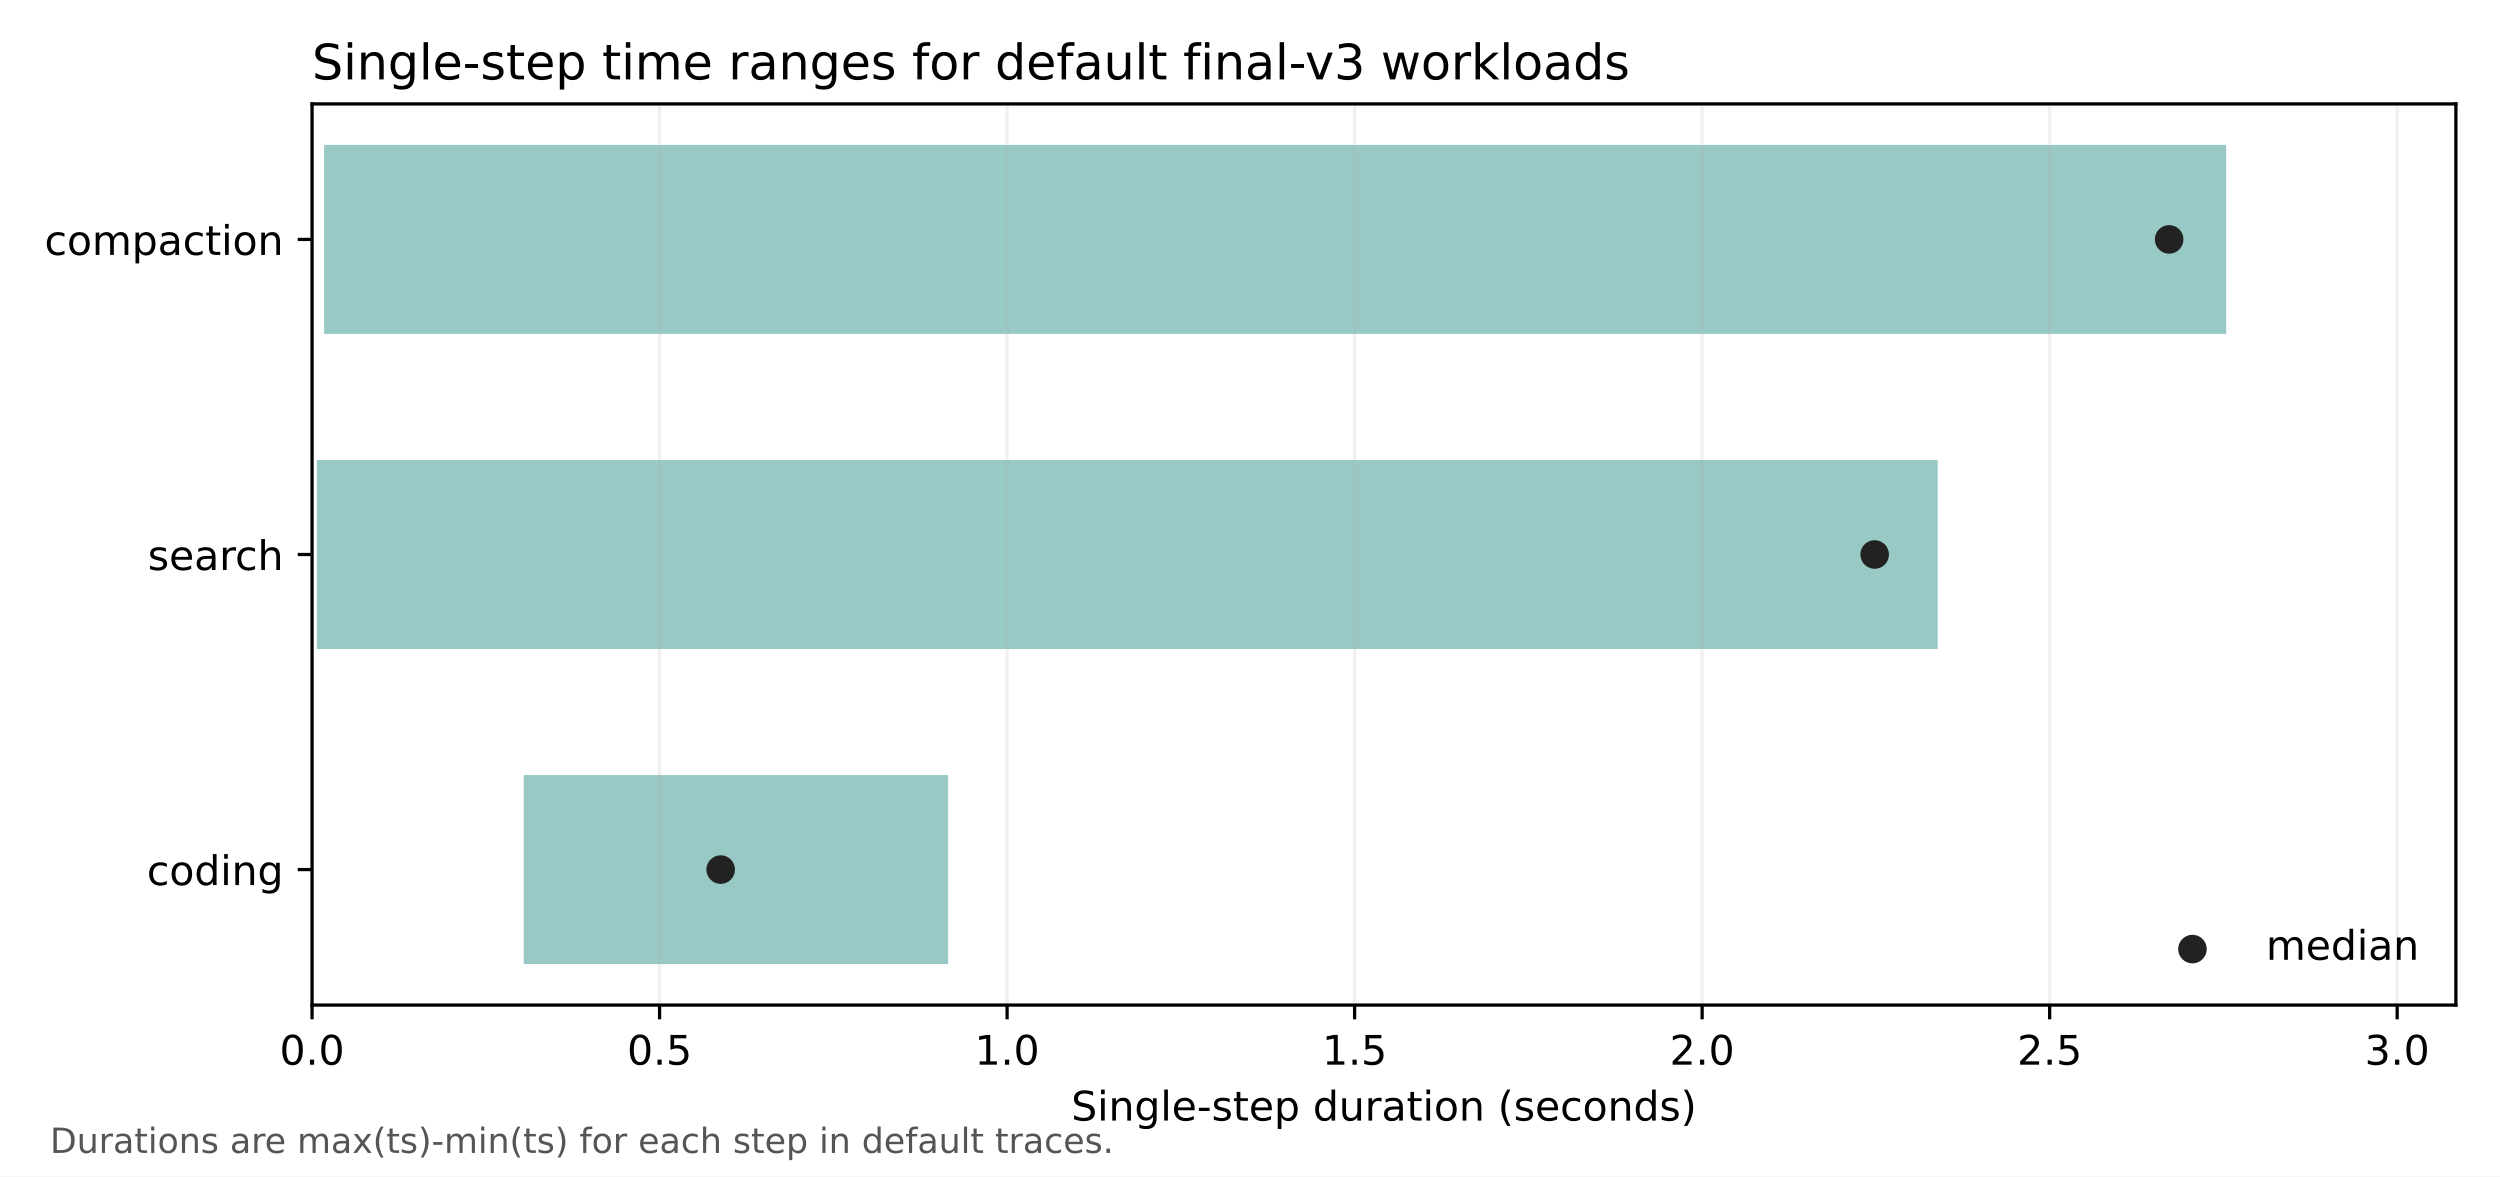
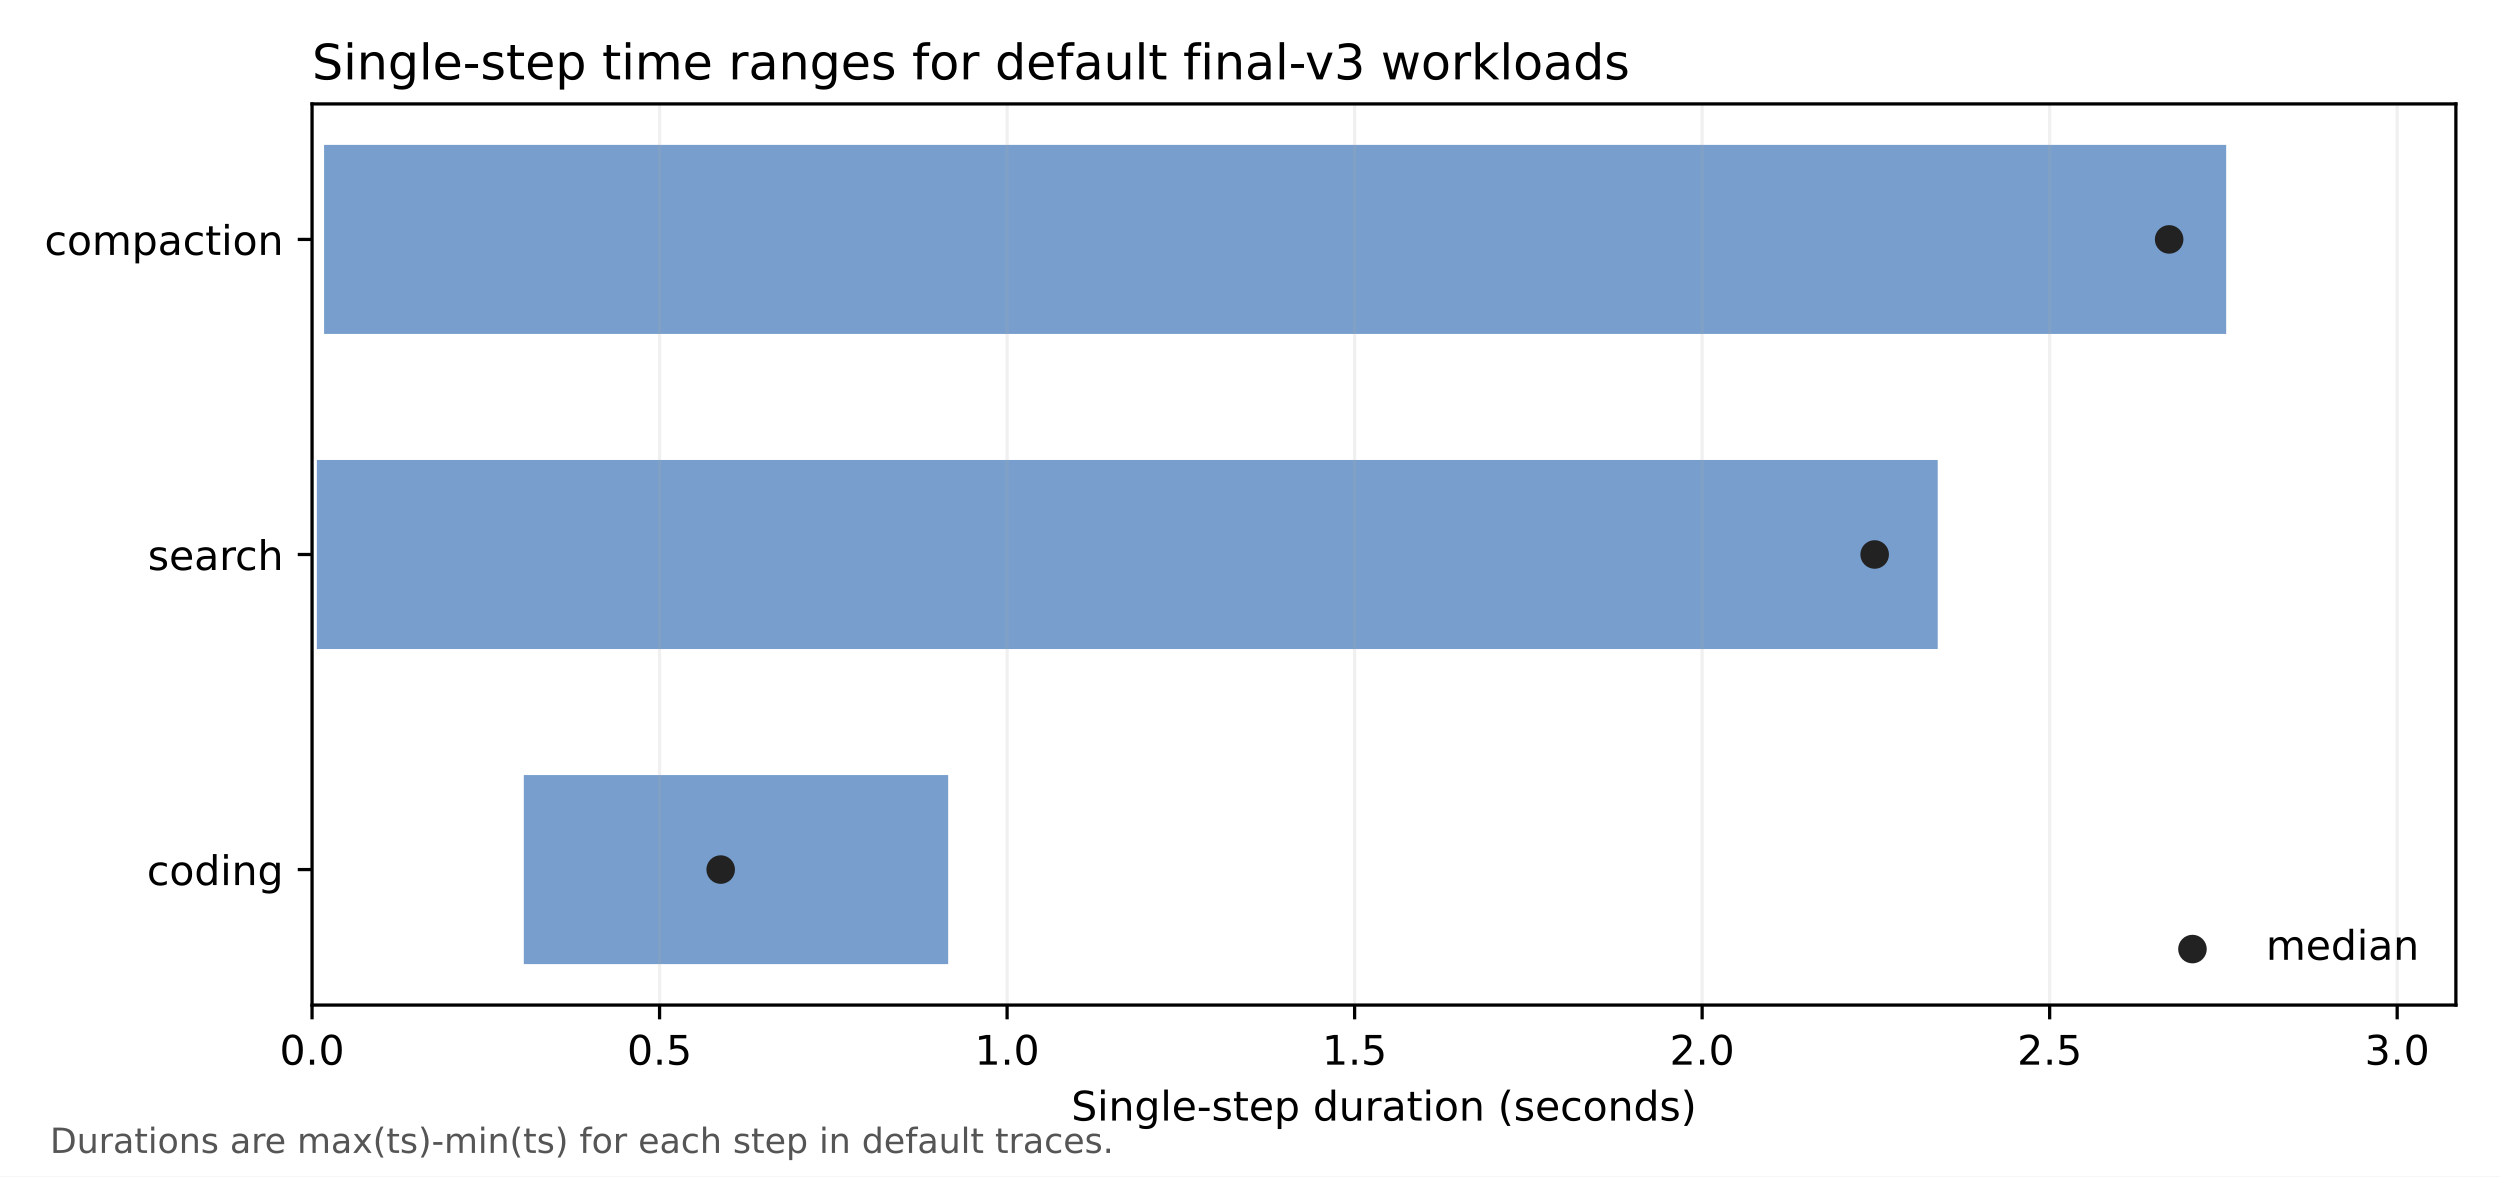
<svg xmlns="http://www.w3.org/2000/svg" xmlns:xlink="http://www.w3.org/1999/xlink" width="612pt" height="288pt" viewBox="0 0 612 288" version="1.1">
  <defs>
    <style type="text/css">*{stroke-linejoin: round; stroke-linecap: butt}</style>
  </defs>
  <g id="figure_1">
    <g id="patch_1">
      <path d="M 0 288  L 612 288  L 612 0  L 0 0  z " style="fill: #ffffff" />
    </g>
    <g id="axes_1">
      <g id="patch_2">
        <path d="M 76.39 246.04  L 601.2 246.04  L 601.2 25.44  L 76.39 25.44  z " style="fill: #ffffff" />
      </g>
      <g id="patch_3">
-         <path d="M 128.228 236.013  L 232.112 236.013  L 232.112 189.733  L 128.228 189.733  z " clip-path="url(#p4f697d0933)" style="fill: #76b7b2; opacity: 0.75" />
+         <path d="M 128.228 236.013  L 232.112 236.013  L 232.112 189.733  L 128.228 189.733  z " clip-path="url(#p8945b4249a)" style="fill: #4a7ebb; opacity: 0.75" />
      </g>
      <g id="patch_4">
-         <path d="M 77.566 158.88  L 474.355 158.88  L 474.355 112.6  L 77.566 112.6  z " clip-path="url(#p4f697d0933)" style="fill: #76b7b2; opacity: 0.75" />
+         <path d="M 77.566 158.88  L 474.355 158.88  L 474.355 112.6  L 77.566 112.6  z " clip-path="url(#p8945b4249a)" style="fill: #4a7ebb; opacity: 0.75" />
      </g>
      <g id="patch_5">
-         <path d="M 79.337 81.747  L 544.97 81.747  L 544.97 35.467  L 79.337 35.467  z " clip-path="url(#p4f697d0933)" style="fill: #76b7b2; opacity: 0.75" />
+         <path d="M 79.337 81.747  L 544.97 81.747  L 544.97 35.467  L 79.337 35.467  z " clip-path="url(#p8945b4249a)" style="fill: #4a7ebb; opacity: 0.75" />
      </g>
      <g id="matplotlib.axis_1">
        <g id="xtick_1">
          <g id="line2d_1">
-             <path d="M 76.39 246.04  L 76.39 25.44  " clip-path="url(#p4f697d0933)" style="fill: none; stroke: #b0b0b0; stroke-opacity: 0.18; stroke-width: 0.8; stroke-linecap: square" />
+             <path d="M 76.39 246.04  L 76.39 25.44  " clip-path="url(#p8945b4249a)" style="fill: none; stroke: #b0b0b0; stroke-opacity: 0.18; stroke-width: 0.8; stroke-linecap: square" />
          </g>
          <g id="line2d_2">
            <defs>
-               <path id="m7660062c5f" d="M 0 0  L 0 3.5  " style="stroke: #000000; stroke-width: 0.8" />
+               <path id="mdeeffccc89" d="M 0 0  L 0 3.5  " style="stroke: #000000; stroke-width: 0.8" />
            </defs>
            <g>
-               <use xlink:href="#m7660062c5f" x="76.39" y="246.04" style="stroke: #000000; stroke-width: 0.8" />
+               <use xlink:href="#mdeeffccc89" x="76.39" y="246.04" style="stroke: #000000; stroke-width: 0.8" />
            </g>
          </g>
          <g id="text_1">
            <g transform="translate(68.43844 260.6384) scale(0.1 -0.1)">
              <defs>
                <path id="DejaVuSans-30" d="M 2034 4250  Q 1547 4250 1301 3770  Q 1056 3291 1056 2328  Q 1056 1369 1301 889  Q 1547 409 2034 409  Q 2525 409 2770 889  Q 3016 1369 3016 2328  Q 3016 3291 2770 3770  Q 2525 4250 2034 4250  z M 2034 4750  Q 2819 4750 3233 4129  Q 3647 3509 3647 2328  Q 3647 1150 3233 529  Q 2819 -91 2034 -91  Q 1250 -91 836 529  Q 422 1150 422 2328  Q 422 3509 836 4129  Q 1250 4750 2034 4750  z " transform="scale(0.015625)" />
                <path id="DejaVuSans-2e" d="M 684 794  L 1344 794  L 1344 0  L 684 0  L 684 794  z " transform="scale(0.015625)" />
              </defs>
              <use xlink:href="#DejaVuSans-30" />
              <use xlink:href="#DejaVuSans-2e" transform="translate(63.62305 0)" />
              <use xlink:href="#DejaVuSans-30" transform="translate(95.41016 0)" />
            </g>
          </g>
        </g>
        <g id="xtick_2">
          <g id="line2d_3">
-             <path d="M 161.463 246.04  L 161.463 25.44  " clip-path="url(#p4f697d0933)" style="fill: none; stroke: #b0b0b0; stroke-opacity: 0.18; stroke-width: 0.8; stroke-linecap: square" />
+             <path d="M 161.463 246.04  L 161.463 25.44  " clip-path="url(#p8945b4249a)" style="fill: none; stroke: #b0b0b0; stroke-opacity: 0.18; stroke-width: 0.8; stroke-linecap: square" />
          </g>
          <g id="line2d_4">
            <g>
-               <use xlink:href="#m7660062c5f" x="161.463" y="246.04" style="stroke: #000000; stroke-width: 0.8" />
+               <use xlink:href="#mdeeffccc89" x="161.463" y="246.04" style="stroke: #000000; stroke-width: 0.8" />
            </g>
          </g>
          <g id="text_2">
            <g transform="translate(153.5116 260.6384) scale(0.1 -0.1)">
              <defs>
                <path id="DejaVuSans-35" d="M 691 4666  L 3169 4666  L 3169 4134  L 1269 4134  L 1269 2991  Q 1406 3038 1543 3061  Q 1681 3084 1819 3084  Q 2600 3084 3056 2656  Q 3513 2228 3513 1497  Q 3513 744 3044 326  Q 2575 -91 1722 -91  Q 1428 -91 1123 -41  Q 819 9 494 109  L 494 744  Q 775 591 1075 516  Q 1375 441 1709 441  Q 2250 441 2565 725  Q 2881 1009 2881 1497  Q 2881 1984 2565 2268  Q 2250 2553 1709 2553  Q 1456 2553 1204 2497  Q 953 2441 691 2322  L 691 4666  z " transform="scale(0.015625)" />
              </defs>
              <use xlink:href="#DejaVuSans-30" />
              <use xlink:href="#DejaVuSans-2e" transform="translate(63.62305 0)" />
              <use xlink:href="#DejaVuSans-35" transform="translate(95.41016 0)" />
            </g>
          </g>
        </g>
        <g id="xtick_3">
          <g id="line2d_5">
-             <path d="M 246.536 246.04  L 246.536 25.44  " clip-path="url(#p4f697d0933)" style="fill: none; stroke: #b0b0b0; stroke-opacity: 0.18; stroke-width: 0.8; stroke-linecap: square" />
+             <path d="M 246.536 246.04  L 246.536 25.44  " clip-path="url(#p8945b4249a)" style="fill: none; stroke: #b0b0b0; stroke-opacity: 0.18; stroke-width: 0.8; stroke-linecap: square" />
          </g>
          <g id="line2d_6">
            <g>
-               <use xlink:href="#m7660062c5f" x="246.536" y="246.04" style="stroke: #000000; stroke-width: 0.8" />
+               <use xlink:href="#mdeeffccc89" x="246.536" y="246.04" style="stroke: #000000; stroke-width: 0.8" />
            </g>
          </g>
          <g id="text_3">
            <g transform="translate(238.5847 260.6384) scale(0.1 -0.1)">
              <defs>
                <path id="DejaVuSans-31" d="M 794 531  L 1825 531  L 1825 4091  L 703 3866  L 703 4441  L 1819 4666  L 2450 4666  L 2450 531  L 3481 531  L 3481 0  L 794 0  L 794 531  z " transform="scale(0.015625)" />
              </defs>
              <use xlink:href="#DejaVuSans-31" />
              <use xlink:href="#DejaVuSans-2e" transform="translate(63.62305 0)" />
              <use xlink:href="#DejaVuSans-30" transform="translate(95.41016 0)" />
            </g>
          </g>
        </g>
        <g id="xtick_4">
          <g id="line2d_7">
-             <path d="M 331.609 246.04  L 331.609 25.44  " clip-path="url(#p4f697d0933)" style="fill: none; stroke: #b0b0b0; stroke-opacity: 0.18; stroke-width: 0.8; stroke-linecap: square" />
+             <path d="M 331.609 246.04  L 331.609 25.44  " clip-path="url(#p8945b4249a)" style="fill: none; stroke: #b0b0b0; stroke-opacity: 0.18; stroke-width: 0.8; stroke-linecap: square" />
          </g>
          <g id="line2d_8">
            <g>
-               <use xlink:href="#m7660062c5f" x="331.609" y="246.04" style="stroke: #000000; stroke-width: 0.8" />
+               <use xlink:href="#mdeeffccc89" x="331.609" y="246.04" style="stroke: #000000; stroke-width: 0.8" />
            </g>
          </g>
          <g id="text_4">
            <g transform="translate(323.6578 260.6384) scale(0.1 -0.1)">
              <use xlink:href="#DejaVuSans-31" />
              <use xlink:href="#DejaVuSans-2e" transform="translate(63.62305 0)" />
              <use xlink:href="#DejaVuSans-35" transform="translate(95.41016 0)" />
            </g>
          </g>
        </g>
        <g id="xtick_5">
          <g id="line2d_9">
-             <path d="M 416.683 246.04  L 416.683 25.44  " clip-path="url(#p4f697d0933)" style="fill: none; stroke: #b0b0b0; stroke-opacity: 0.18; stroke-width: 0.8; stroke-linecap: square" />
+             <path d="M 416.683 246.04  L 416.683 25.44  " clip-path="url(#p8945b4249a)" style="fill: none; stroke: #b0b0b0; stroke-opacity: 0.18; stroke-width: 0.8; stroke-linecap: square" />
          </g>
          <g id="line2d_10">
            <g>
-               <use xlink:href="#m7660062c5f" x="416.683" y="246.04" style="stroke: #000000; stroke-width: 0.8" />
+               <use xlink:href="#mdeeffccc89" x="416.683" y="246.04" style="stroke: #000000; stroke-width: 0.8" />
            </g>
          </g>
          <g id="text_5">
            <g transform="translate(408.731 260.6384) scale(0.1 -0.1)">
              <defs>
                <path id="DejaVuSans-32" d="M 1228 531  L 3431 531  L 3431 0  L 469 0  L 469 531  Q 828 903 1448 1529  Q 2069 2156 2228 2338  Q 2531 2678 2651 2914  Q 2772 3150 2772 3378  Q 2772 3750 2511 3984  Q 2250 4219 1831 4219  Q 1534 4219 1204 4116  Q 875 4013 500 3803  L 500 4441  Q 881 4594 1212 4672  Q 1544 4750 1819 4750  Q 2544 4750 2975 4387  Q 3406 4025 3406 3419  Q 3406 3131 3298 2873  Q 3191 2616 2906 2266  Q 2828 2175 2409 1742  Q 1991 1309 1228 531  z " transform="scale(0.015625)" />
              </defs>
              <use xlink:href="#DejaVuSans-32" />
              <use xlink:href="#DejaVuSans-2e" transform="translate(63.62305 0)" />
              <use xlink:href="#DejaVuSans-30" transform="translate(95.41016 0)" />
            </g>
          </g>
        </g>
        <g id="xtick_6">
          <g id="line2d_11">
-             <path d="M 501.756 246.04  L 501.756 25.44  " clip-path="url(#p4f697d0933)" style="fill: none; stroke: #b0b0b0; stroke-opacity: 0.18; stroke-width: 0.8; stroke-linecap: square" />
+             <path d="M 501.756 246.04  L 501.756 25.44  " clip-path="url(#p8945b4249a)" style="fill: none; stroke: #b0b0b0; stroke-opacity: 0.18; stroke-width: 0.8; stroke-linecap: square" />
          </g>
          <g id="line2d_12">
            <g>
-               <use xlink:href="#m7660062c5f" x="501.756" y="246.04" style="stroke: #000000; stroke-width: 0.8" />
+               <use xlink:href="#mdeeffccc89" x="501.756" y="246.04" style="stroke: #000000; stroke-width: 0.8" />
            </g>
          </g>
          <g id="text_6">
            <g transform="translate(493.8041 260.6384) scale(0.1 -0.1)">
              <use xlink:href="#DejaVuSans-32" />
              <use xlink:href="#DejaVuSans-2e" transform="translate(63.62305 0)" />
              <use xlink:href="#DejaVuSans-35" transform="translate(95.41016 0)" />
            </g>
          </g>
        </g>
        <g id="xtick_7">
          <g id="line2d_13">
-             <path d="M 586.829 246.04  L 586.829 25.44  " clip-path="url(#p4f697d0933)" style="fill: none; stroke: #b0b0b0; stroke-opacity: 0.18; stroke-width: 0.8; stroke-linecap: square" />
+             <path d="M 586.829 246.04  L 586.829 25.44  " clip-path="url(#p8945b4249a)" style="fill: none; stroke: #b0b0b0; stroke-opacity: 0.18; stroke-width: 0.8; stroke-linecap: square" />
          </g>
          <g id="line2d_14">
            <g>
-               <use xlink:href="#m7660062c5f" x="586.829" y="246.04" style="stroke: #000000; stroke-width: 0.8" />
+               <use xlink:href="#mdeeffccc89" x="586.829" y="246.04" style="stroke: #000000; stroke-width: 0.8" />
            </g>
          </g>
          <g id="text_7">
            <g transform="translate(578.8773 260.6384) scale(0.1 -0.1)">
              <defs>
                <path id="DejaVuSans-33" d="M 2597 2516  Q 3050 2419 3304 2112  Q 3559 1806 3559 1356  Q 3559 666 3084 287  Q 2609 -91 1734 -91  Q 1441 -91 1130 -33  Q 819 25 488 141  L 488 750  Q 750 597 1062 519  Q 1375 441 1716 441  Q 2309 441 2620 675  Q 2931 909 2931 1356  Q 2931 1769 2642 2001  Q 2353 2234 1838 2234  L 1294 2234  L 1294 2753  L 1863 2753  Q 2328 2753 2575 2939  Q 2822 3125 2822 3475  Q 2822 3834 2567 4026  Q 2313 4219 1838 4219  Q 1578 4219 1281 4162  Q 984 4106 628 3988  L 628 4550  Q 988 4650 1302 4700  Q 1616 4750 1894 4750  Q 2613 4750 3031 4423  Q 3450 4097 3450 3541  Q 3450 3153 3228 2886  Q 3006 2619 2597 2516  z " transform="scale(0.015625)" />
              </defs>
              <use xlink:href="#DejaVuSans-33" />
              <use xlink:href="#DejaVuSans-2e" transform="translate(63.62305 0)" />
              <use xlink:href="#DejaVuSans-30" transform="translate(95.41016 0)" />
            </g>
          </g>
        </g>
        <g id="text_8">
          <g transform="translate(262.2466 274.3166) scale(0.1 -0.1)">
            <defs>
              <path id="DejaVuSans-53" d="M 3425 4513  L 3425 3897  Q 3066 4069 2747 4153  Q 2428 4238 2131 4238  Q 1616 4238 1336 4038  Q 1056 3838 1056 3469  Q 1056 3159 1242 3001  Q 1428 2844 1947 2747  L 2328 2669  Q 3034 2534 3370 2195  Q 3706 1856 3706 1288  Q 3706 609 3251 259  Q 2797 -91 1919 -91  Q 1588 -91 1214 -16  Q 841 59 441 206  L 441 856  Q 825 641 1194 531  Q 1563 422 1919 422  Q 2459 422 2753 634  Q 3047 847 3047 1241  Q 3047 1584 2836 1778  Q 2625 1972 2144 2069  L 1759 2144  Q 1053 2284 737 2584  Q 422 2884 422 3419  Q 422 4038 858 4394  Q 1294 4750 2059 4750  Q 2388 4750 2728 4690  Q 3069 4631 3425 4513  z " transform="scale(0.015625)" />
              <path id="DejaVuSans-69" d="M 603 3500  L 1178 3500  L 1178 0  L 603 0  L 603 3500  z M 603 4863  L 1178 4863  L 1178 4134  L 603 4134  L 603 4863  z " transform="scale(0.015625)" />
              <path id="DejaVuSans-6e" d="M 3513 2113  L 3513 0  L 2938 0  L 2938 2094  Q 2938 2591 2744 2837  Q 2550 3084 2163 3084  Q 1697 3084 1428 2787  Q 1159 2491 1159 1978  L 1159 0  L 581 0  L 581 3500  L 1159 3500  L 1159 2956  Q 1366 3272 1645 3428  Q 1925 3584 2291 3584  Q 2894 3584 3203 3211  Q 3513 2838 3513 2113  z " transform="scale(0.015625)" />
              <path id="DejaVuSans-67" d="M 2906 1791  Q 2906 2416 2648 2759  Q 2391 3103 1925 3103  Q 1463 3103 1205 2759  Q 947 2416 947 1791  Q 947 1169 1205 825  Q 1463 481 1925 481  Q 2391 481 2648 825  Q 2906 1169 2906 1791  z M 3481 434  Q 3481 -459 3084 -895  Q 2688 -1331 1869 -1331  Q 1566 -1331 1297 -1286  Q 1028 -1241 775 -1147  L 775 -588  Q 1028 -725 1275 -790  Q 1522 -856 1778 -856  Q 2344 -856 2625 -561  Q 2906 -266 2906 331  L 2906 616  Q 2728 306 2450 153  Q 2172 0 1784 0  Q 1141 0 747 490  Q 353 981 353 1791  Q 353 2603 747 3093  Q 1141 3584 1784 3584  Q 2172 3584 2450 3431  Q 2728 3278 2906 2969  L 2906 3500  L 3481 3500  L 3481 434  z " transform="scale(0.015625)" />
              <path id="DejaVuSans-6c" d="M 603 4863  L 1178 4863  L 1178 0  L 603 0  L 603 4863  z " transform="scale(0.015625)" />
              <path id="DejaVuSans-65" d="M 3597 1894  L 3597 1613  L 953 1613  Q 991 1019 1311 708  Q 1631 397 2203 397  Q 2534 397 2845 478  Q 3156 559 3463 722  L 3463 178  Q 3153 47 2828 -22  Q 2503 -91 2169 -91  Q 1331 -91 842 396  Q 353 884 353 1716  Q 353 2575 817 3079  Q 1281 3584 2069 3584  Q 2775 3584 3186 3129  Q 3597 2675 3597 1894  z M 3022 2063  Q 3016 2534 2758 2815  Q 2500 3097 2075 3097  Q 1594 3097 1305 2825  Q 1016 2553 972 2059  L 3022 2063  z " transform="scale(0.015625)" />
              <path id="DejaVuSans-2d" d="M 313 2009  L 1997 2009  L 1997 1497  L 313 1497  L 313 2009  z " transform="scale(0.015625)" />
              <path id="DejaVuSans-73" d="M 2834 3397  L 2834 2853  Q 2591 2978 2328 3040  Q 2066 3103 1784 3103  Q 1356 3103 1142 2972  Q 928 2841 928 2578  Q 928 2378 1081 2264  Q 1234 2150 1697 2047  L 1894 2003  Q 2506 1872 2764 1633  Q 3022 1394 3022 966  Q 3022 478 2636 193  Q 2250 -91 1575 -91  Q 1294 -91 989 -36  Q 684 19 347 128  L 347 722  Q 666 556 975 473  Q 1284 391 1588 391  Q 1994 391 2212 530  Q 2431 669 2431 922  Q 2431 1156 2273 1281  Q 2116 1406 1581 1522  L 1381 1569  Q 847 1681 609 1914  Q 372 2147 372 2553  Q 372 3047 722 3315  Q 1072 3584 1716 3584  Q 2034 3584 2315 3537  Q 2597 3491 2834 3397  z " transform="scale(0.015625)" />
              <path id="DejaVuSans-74" d="M 1172 4494  L 1172 3500  L 2356 3500  L 2356 3053  L 1172 3053  L 1172 1153  Q 1172 725 1289 603  Q 1406 481 1766 481  L 2356 481  L 2356 0  L 1766 0  Q 1100 0 847 248  Q 594 497 594 1153  L 594 3053  L 172 3053  L 172 3500  L 594 3500  L 594 4494  L 1172 4494  z " transform="scale(0.015625)" />
              <path id="DejaVuSans-70" d="M 1159 525  L 1159 -1331  L 581 -1331  L 581 3500  L 1159 3500  L 1159 2969  Q 1341 3281 1617 3432  Q 1894 3584 2278 3584  Q 2916 3584 3314 3078  Q 3713 2572 3713 1747  Q 3713 922 3314 415  Q 2916 -91 2278 -91  Q 1894 -91 1617 61  Q 1341 213 1159 525  z M 3116 1747  Q 3116 2381 2855 2742  Q 2594 3103 2138 3103  Q 1681 3103 1420 2742  Q 1159 2381 1159 1747  Q 1159 1113 1420 752  Q 1681 391 2138 391  Q 2594 391 2855 752  Q 3116 1113 3116 1747  z " transform="scale(0.015625)" />
              <path id="DejaVuSans-20" transform="scale(0.015625)" />
              <path id="DejaVuSans-64" d="M 2906 2969  L 2906 4863  L 3481 4863  L 3481 0  L 2906 0  L 2906 525  Q 2725 213 2448 61  Q 2172 -91 1784 -91  Q 1150 -91 751 415  Q 353 922 353 1747  Q 353 2572 751 3078  Q 1150 3584 1784 3584  Q 2172 3584 2448 3432  Q 2725 3281 2906 2969  z M 947 1747  Q 947 1113 1208 752  Q 1469 391 1925 391  Q 2381 391 2643 752  Q 2906 1113 2906 1747  Q 2906 2381 2643 2742  Q 2381 3103 1925 3103  Q 1469 3103 1208 2742  Q 947 2381 947 1747  z " transform="scale(0.015625)" />
              <path id="DejaVuSans-75" d="M 544 1381  L 544 3500  L 1119 3500  L 1119 1403  Q 1119 906 1312 657  Q 1506 409 1894 409  Q 2359 409 2629 706  Q 2900 1003 2900 1516  L 2900 3500  L 3475 3500  L 3475 0  L 2900 0  L 2900 538  Q 2691 219 2414 64  Q 2138 -91 1772 -91  Q 1169 -91 856 284  Q 544 659 544 1381  z M 1991 3584  L 1991 3584  z " transform="scale(0.015625)" />
              <path id="DejaVuSans-72" d="M 2631 2963  Q 2534 3019 2420 3045  Q 2306 3072 2169 3072  Q 1681 3072 1420 2755  Q 1159 2438 1159 1844  L 1159 0  L 581 0  L 581 3500  L 1159 3500  L 1159 2956  Q 1341 3275 1631 3429  Q 1922 3584 2338 3584  Q 2397 3584 2469 3576  Q 2541 3569 2628 3553  L 2631 2963  z " transform="scale(0.015625)" />
              <path id="DejaVuSans-61" d="M 2194 1759  Q 1497 1759 1228 1600  Q 959 1441 959 1056  Q 959 750 1161 570  Q 1363 391 1709 391  Q 2188 391 2477 730  Q 2766 1069 2766 1631  L 2766 1759  L 2194 1759  z M 3341 1997  L 3341 0  L 2766 0  L 2766 531  Q 2569 213 2275 61  Q 1981 -91 1556 -91  Q 1019 -91 701 211  Q 384 513 384 1019  Q 384 1609 779 1909  Q 1175 2209 1959 2209  L 2766 2209  L 2766 2266  Q 2766 2663 2505 2880  Q 2244 3097 1772 3097  Q 1472 3097 1187 3025  Q 903 2953 641 2809  L 641 3341  Q 956 3463 1253 3523  Q 1550 3584 1831 3584  Q 2591 3584 2966 3190  Q 3341 2797 3341 1997  z " transform="scale(0.015625)" />
              <path id="DejaVuSans-6f" d="M 1959 3097  Q 1497 3097 1228 2736  Q 959 2375 959 1747  Q 959 1119 1226 758  Q 1494 397 1959 397  Q 2419 397 2687 759  Q 2956 1122 2956 1747  Q 2956 2369 2687 2733  Q 2419 3097 1959 3097  z M 1959 3584  Q 2709 3584 3137 3096  Q 3566 2609 3566 1747  Q 3566 888 3137 398  Q 2709 -91 1959 -91  Q 1206 -91 779 398  Q 353 888 353 1747  Q 353 2609 779 3096  Q 1206 3584 1959 3584  z " transform="scale(0.015625)" />
              <path id="DejaVuSans-28" d="M 1984 4856  Q 1566 4138 1362 3434  Q 1159 2731 1159 2009  Q 1159 1288 1364 580  Q 1569 -128 1984 -844  L 1484 -844  Q 1016 -109 783 600  Q 550 1309 550 2009  Q 550 2706 781 3412  Q 1013 4119 1484 4856  L 1984 4856  z " transform="scale(0.015625)" />
              <path id="DejaVuSans-63" d="M 3122 3366  L 3122 2828  Q 2878 2963 2633 3030  Q 2388 3097 2138 3097  Q 1578 3097 1268 2742  Q 959 2388 959 1747  Q 959 1106 1268 751  Q 1578 397 2138 397  Q 2388 397 2633 464  Q 2878 531 3122 666  L 3122 134  Q 2881 22 2623 -34  Q 2366 -91 2075 -91  Q 1284 -91 818 406  Q 353 903 353 1747  Q 353 2603 823 3093  Q 1294 3584 2113 3584  Q 2378 3584 2631 3529  Q 2884 3475 3122 3366  z " transform="scale(0.015625)" />
              <path id="DejaVuSans-29" d="M 513 4856  L 1013 4856  Q 1481 4119 1714 3412  Q 1947 2706 1947 2009  Q 1947 1309 1714 600  Q 1481 -109 1013 -844  L 513 -844  Q 928 -128 1133 580  Q 1338 1288 1338 2009  Q 1338 2731 1133 3434  Q 928 4138 513 4856  z " transform="scale(0.015625)" />
            </defs>
            <use xlink:href="#DejaVuSans-53" />
            <use xlink:href="#DejaVuSans-69" transform="translate(63.47656 0)" />
            <use xlink:href="#DejaVuSans-6e" transform="translate(91.25977 0)" />
            <use xlink:href="#DejaVuSans-67" transform="translate(154.6387 0)" />
            <use xlink:href="#DejaVuSans-6c" transform="translate(218.1152 0)" />
            <use xlink:href="#DejaVuSans-65" transform="translate(245.8984 0)" />
            <use xlink:href="#DejaVuSans-2d" transform="translate(307.4219 0)" />
            <use xlink:href="#DejaVuSans-73" transform="translate(343.5059 0)" />
            <use xlink:href="#DejaVuSans-74" transform="translate(395.6055 0)" />
            <use xlink:href="#DejaVuSans-65" transform="translate(434.8145 0)" />
            <use xlink:href="#DejaVuSans-70" transform="translate(496.3379 0)" />
            <use xlink:href="#DejaVuSans-20" transform="translate(559.8145 0)" />
            <use xlink:href="#DejaVuSans-64" transform="translate(591.6016 0)" />
            <use xlink:href="#DejaVuSans-75" transform="translate(655.0781 0)" />
            <use xlink:href="#DejaVuSans-72" transform="translate(718.457 0)" />
            <use xlink:href="#DejaVuSans-61" transform="translate(759.5703 0)" />
            <use xlink:href="#DejaVuSans-74" transform="translate(820.8496 0)" />
            <use xlink:href="#DejaVuSans-69" transform="translate(860.0586 0)" />
            <use xlink:href="#DejaVuSans-6f" transform="translate(887.8418 0)" />
            <use xlink:href="#DejaVuSans-6e" transform="translate(949.0234 0)" />
            <use xlink:href="#DejaVuSans-20" transform="translate(1012.402 0)" />
            <use xlink:href="#DejaVuSans-28" transform="translate(1044.189 0)" />
            <use xlink:href="#DejaVuSans-73" transform="translate(1083.203 0)" />
            <use xlink:href="#DejaVuSans-65" transform="translate(1135.303 0)" />
            <use xlink:href="#DejaVuSans-63" transform="translate(1196.826 0)" />
            <use xlink:href="#DejaVuSans-6f" transform="translate(1251.807 0)" />
            <use xlink:href="#DejaVuSans-6e" transform="translate(1312.988 0)" />
            <use xlink:href="#DejaVuSans-64" transform="translate(1376.367 0)" />
            <use xlink:href="#DejaVuSans-73" transform="translate(1439.844 0)" />
            <use xlink:href="#DejaVuSans-29" transform="translate(1491.943 0)" />
          </g>
        </g>
      </g>
      <g id="matplotlib.axis_2">
        <g id="ytick_1">
          <g id="line2d_15">
            <defs>
-               <path id="m58e49adc71" d="M 0 0  L -3.5 0  " style="stroke: #000000; stroke-width: 0.8" />
+               <path id="m1e79f726e7" d="M 0 0  L -3.5 0  " style="stroke: #000000; stroke-width: 0.8" />
            </defs>
            <g>
-               <use xlink:href="#m58e49adc71" x="76.39" y="212.873" style="stroke: #000000; stroke-width: 0.8" />
+               <use xlink:href="#m1e79f726e7" x="76.39" y="212.873" style="stroke: #000000; stroke-width: 0.8" />
            </g>
          </g>
          <g id="text_9">
            <g transform="translate(35.96031 216.6721) scale(0.1 -0.1)">
              <use xlink:href="#DejaVuSans-63" />
              <use xlink:href="#DejaVuSans-6f" transform="translate(54.98047 0)" />
              <use xlink:href="#DejaVuSans-64" transform="translate(116.1621 0)" />
              <use xlink:href="#DejaVuSans-69" transform="translate(179.6387 0)" />
              <use xlink:href="#DejaVuSans-6e" transform="translate(207.4219 0)" />
              <use xlink:href="#DejaVuSans-67" transform="translate(270.8008 0)" />
            </g>
          </g>
        </g>
        <g id="ytick_2">
          <g id="line2d_16">
            <g>
-               <use xlink:href="#m58e49adc71" x="76.39" y="135.74" style="stroke: #000000; stroke-width: 0.8" />
+               <use xlink:href="#m1e79f726e7" x="76.39" y="135.74" style="stroke: #000000; stroke-width: 0.8" />
            </g>
          </g>
          <g id="text_10">
            <g transform="translate(36.1775 139.5392) scale(0.1 -0.1)">
              <defs>
                <path id="DejaVuSans-68" d="M 3513 2113  L 3513 0  L 2938 0  L 2938 2094  Q 2938 2591 2744 2837  Q 2550 3084 2163 3084  Q 1697 3084 1428 2787  Q 1159 2491 1159 1978  L 1159 0  L 581 0  L 581 4863  L 1159 4863  L 1159 2956  Q 1366 3272 1645 3428  Q 1925 3584 2291 3584  Q 2894 3584 3203 3211  Q 3513 2838 3513 2113  z " transform="scale(0.015625)" />
              </defs>
              <use xlink:href="#DejaVuSans-73" />
              <use xlink:href="#DejaVuSans-65" transform="translate(52.09961 0)" />
              <use xlink:href="#DejaVuSans-61" transform="translate(113.623 0)" />
              <use xlink:href="#DejaVuSans-72" transform="translate(174.9023 0)" />
              <use xlink:href="#DejaVuSans-63" transform="translate(213.7656 0)" />
              <use xlink:href="#DejaVuSans-68" transform="translate(268.7461 0)" />
            </g>
          </g>
        </g>
        <g id="ytick_3">
          <g id="line2d_17">
            <g>
-               <use xlink:href="#m58e49adc71" x="76.39" y="58.607" style="stroke: #000000; stroke-width: 0.8" />
+               <use xlink:href="#m1e79f726e7" x="76.39" y="58.607" style="stroke: #000000; stroke-width: 0.8" />
            </g>
          </g>
          <g id="text_11">
            <g transform="translate(10.9025 62.40635) scale(0.1 -0.1)">
              <defs>
                <path id="DejaVuSans-6d" d="M 3328 2828  Q 3544 3216 3844 3400  Q 4144 3584 4550 3584  Q 5097 3584 5394 3201  Q 5691 2819 5691 2113  L 5691 0  L 5113 0  L 5113 2094  Q 5113 2597 4934 2840  Q 4756 3084 4391 3084  Q 3944 3084 3684 2787  Q 3425 2491 3425 1978  L 3425 0  L 2847 0  L 2847 2094  Q 2847 2600 2669 2842  Q 2491 3084 2119 3084  Q 1678 3084 1418 2786  Q 1159 2488 1159 1978  L 1159 0  L 581 0  L 581 3500  L 1159 3500  L 1159 2956  Q 1356 3278 1631 3431  Q 1906 3584 2284 3584  Q 2666 3584 2933 3390  Q 3200 3197 3328 2828  z " transform="scale(0.015625)" />
              </defs>
              <use xlink:href="#DejaVuSans-63" />
              <use xlink:href="#DejaVuSans-6f" transform="translate(54.98047 0)" />
              <use xlink:href="#DejaVuSans-6d" transform="translate(116.1621 0)" />
              <use xlink:href="#DejaVuSans-70" transform="translate(213.5742 0)" />
              <use xlink:href="#DejaVuSans-61" transform="translate(277.0508 0)" />
              <use xlink:href="#DejaVuSans-63" transform="translate(338.3301 0)" />
              <use xlink:href="#DejaVuSans-74" transform="translate(393.3105 0)" />
              <use xlink:href="#DejaVuSans-69" transform="translate(432.5195 0)" />
              <use xlink:href="#DejaVuSans-6f" transform="translate(460.3027 0)" />
              <use xlink:href="#DejaVuSans-6e" transform="translate(521.4844 0)" />
            </g>
          </g>
        </g>
      </g>
      <g id="patch_6">
        <path d="M 76.39 246.04  L 76.39 25.44  " style="fill: none; stroke: #000000; stroke-width: 0.8; stroke-linejoin: miter; stroke-linecap: square" />
      </g>
      <g id="patch_7">
        <path d="M 601.2 246.04  L 601.2 25.44  " style="fill: none; stroke: #000000; stroke-width: 0.8; stroke-linejoin: miter; stroke-linecap: square" />
      </g>
      <g id="patch_8">
        <path d="M 76.39 246.04  L 601.2 246.04  " style="fill: none; stroke: #000000; stroke-width: 0.8; stroke-linejoin: miter; stroke-linecap: square" />
      </g>
      <g id="patch_9">
        <path d="M 76.39 25.44  L 601.2 25.44  " style="fill: none; stroke: #000000; stroke-width: 0.8; stroke-linejoin: miter; stroke-linecap: square" />
      </g>
      <g id="PathCollection_1">
        <defs>
-           <path id="mf4fcebca1a" d="M 0 3  C 0.796 3 1.559 2.684 2.121 2.121  C 2.684 1.559 3 0.796 3 0  C 3 -0.796 2.684 -1.559 2.121 -2.121  C 1.559 -2.684 0.796 -3 0 -3  C -0.796 -3 -1.559 -2.684 -2.121 -2.121  C -2.684 -1.559 -3 -0.796 -3 0  C -3 0.796 -2.684 1.559 -2.121 2.121  C -1.559 2.684 -0.796 3 0 3  z " style="stroke: #222222" />
+           <path id="m59a0041bee" d="M 0 3  C 0.796 3 1.559 2.684 2.121 2.121  C 2.684 1.559 3 0.796 3 0  C 3 -0.796 2.684 -1.559 2.121 -2.121  C 1.559 -2.684 0.796 -3 0 -3  C -0.796 -3 -1.559 -2.684 -2.121 -2.121  C -2.684 -1.559 -3 -0.796 -3 0  C -3 0.796 -2.684 1.559 -2.121 2.121  C -1.559 2.684 -0.796 3 0 3  z " style="stroke: #222222" />
        </defs>
-         <g clip-path="url(#p4f697d0933)">
-           <use xlink:href="#mf4fcebca1a" x="176.424" y="212.873" style="fill: #222222; stroke: #222222" />
-           <use xlink:href="#mf4fcebca1a" x="458.918" y="135.74" style="fill: #222222; stroke: #222222" />
-           <use xlink:href="#mf4fcebca1a" x="531.007" y="58.607" style="fill: #222222; stroke: #222222" />
+         <g clip-path="url(#p8945b4249a)">
+           <use xlink:href="#m59a0041bee" x="176.424" y="212.873" style="fill: #222222; stroke: #222222" />
+           <use xlink:href="#m59a0041bee" x="458.918" y="135.74" style="fill: #222222; stroke: #222222" />
+           <use xlink:href="#m59a0041bee" x="531.007" y="58.607" style="fill: #222222; stroke: #222222" />
        </g>
      </g>
      <g id="text_12">
        <g transform="translate(76.39 19.44) scale(0.12 -0.12)">
          <defs>
            <path id="DejaVuSans-66" d="M 2375 4863  L 2375 4384  L 1825 4384  Q 1516 4384 1395 4259  Q 1275 4134 1275 3809  L 1275 3500  L 2222 3500  L 2222 3053  L 1275 3053  L 1275 0  L 697 0  L 697 3053  L 147 3053  L 147 3500  L 697 3500  L 697 3744  Q 697 4328 969 4595  Q 1241 4863 1831 4863  L 2375 4863  z " transform="scale(0.015625)" />
            <path id="DejaVuSans-76" d="M 191 3500  L 800 3500  L 1894 563  L 2988 3500  L 3597 3500  L 2284 0  L 1503 0  L 191 3500  z " transform="scale(0.015625)" />
            <path id="DejaVuSans-77" d="M 269 3500  L 844 3500  L 1563 769  L 2278 3500  L 2956 3500  L 3675 769  L 4391 3500  L 4966 3500  L 4050 0  L 3372 0  L 2619 2869  L 1863 0  L 1184 0  L 269 3500  z " transform="scale(0.015625)" />
            <path id="DejaVuSans-6b" d="M 581 4863  L 1159 4863  L 1159 1991  L 2875 3500  L 3609 3500  L 1753 1863  L 3688 0  L 2938 0  L 1159 1709  L 1159 0  L 581 0  L 581 4863  z " transform="scale(0.015625)" />
          </defs>
          <use xlink:href="#DejaVuSans-53" />
          <use xlink:href="#DejaVuSans-69" transform="translate(63.47656 0)" />
          <use xlink:href="#DejaVuSans-6e" transform="translate(91.25977 0)" />
          <use xlink:href="#DejaVuSans-67" transform="translate(154.6387 0)" />
          <use xlink:href="#DejaVuSans-6c" transform="translate(218.1152 0)" />
          <use xlink:href="#DejaVuSans-65" transform="translate(245.8984 0)" />
          <use xlink:href="#DejaVuSans-2d" transform="translate(307.4219 0)" />
          <use xlink:href="#DejaVuSans-73" transform="translate(343.5059 0)" />
          <use xlink:href="#DejaVuSans-74" transform="translate(395.6055 0)" />
          <use xlink:href="#DejaVuSans-65" transform="translate(434.8145 0)" />
          <use xlink:href="#DejaVuSans-70" transform="translate(496.3379 0)" />
          <use xlink:href="#DejaVuSans-20" transform="translate(559.8145 0)" />
          <use xlink:href="#DejaVuSans-74" transform="translate(591.6016 0)" />
          <use xlink:href="#DejaVuSans-69" transform="translate(630.8105 0)" />
          <use xlink:href="#DejaVuSans-6d" transform="translate(658.5938 0)" />
          <use xlink:href="#DejaVuSans-65" transform="translate(756.0059 0)" />
          <use xlink:href="#DejaVuSans-20" transform="translate(817.5293 0)" />
          <use xlink:href="#DejaVuSans-72" transform="translate(849.3164 0)" />
          <use xlink:href="#DejaVuSans-61" transform="translate(890.4297 0)" />
          <use xlink:href="#DejaVuSans-6e" transform="translate(951.709 0)" />
          <use xlink:href="#DejaVuSans-67" transform="translate(1015.088 0)" />
          <use xlink:href="#DejaVuSans-65" transform="translate(1078.564 0)" />
          <use xlink:href="#DejaVuSans-73" transform="translate(1140.088 0)" />
          <use xlink:href="#DejaVuSans-20" transform="translate(1192.188 0)" />
          <use xlink:href="#DejaVuSans-66" transform="translate(1223.975 0)" />
          <use xlink:href="#DejaVuSans-6f" transform="translate(1259.18 0)" />
          <use xlink:href="#DejaVuSans-72" transform="translate(1320.361 0)" />
          <use xlink:href="#DejaVuSans-20" transform="translate(1361.475 0)" />
          <use xlink:href="#DejaVuSans-64" transform="translate(1393.262 0)" />
          <use xlink:href="#DejaVuSans-65" transform="translate(1456.738 0)" />
          <use xlink:href="#DejaVuSans-66" transform="translate(1518.262 0)" />
          <use xlink:href="#DejaVuSans-61" transform="translate(1553.467 0)" />
          <use xlink:href="#DejaVuSans-75" transform="translate(1614.746 0)" />
          <use xlink:href="#DejaVuSans-6c" transform="translate(1678.125 0)" />
          <use xlink:href="#DejaVuSans-74" transform="translate(1705.908 0)" />
          <use xlink:href="#DejaVuSans-20" transform="translate(1745.117 0)" />
          <use xlink:href="#DejaVuSans-66" transform="translate(1776.904 0)" />
          <use xlink:href="#DejaVuSans-69" transform="translate(1812.109 0)" />
          <use xlink:href="#DejaVuSans-6e" transform="translate(1839.893 0)" />
          <use xlink:href="#DejaVuSans-61" transform="translate(1903.271 0)" />
          <use xlink:href="#DejaVuSans-6c" transform="translate(1964.551 0)" />
          <use xlink:href="#DejaVuSans-2d" transform="translate(1992.334 0)" />
          <use xlink:href="#DejaVuSans-76" transform="translate(2025.793 0)" />
          <use xlink:href="#DejaVuSans-33" transform="translate(2084.973 0)" />
          <use xlink:href="#DejaVuSans-20" transform="translate(2148.596 0)" />
          <use xlink:href="#DejaVuSans-77" transform="translate(2180.383 0)" />
          <use xlink:href="#DejaVuSans-6f" transform="translate(2262.17 0)" />
          <use xlink:href="#DejaVuSans-72" transform="translate(2323.352 0)" />
          <use xlink:href="#DejaVuSans-6b" transform="translate(2364.465 0)" />
          <use xlink:href="#DejaVuSans-6c" transform="translate(2422.375 0)" />
          <use xlink:href="#DejaVuSans-6f" transform="translate(2450.158 0)" />
          <use xlink:href="#DejaVuSans-61" transform="translate(2511.34 0)" />
          <use xlink:href="#DejaVuSans-64" transform="translate(2572.619 0)" />
          <use xlink:href="#DejaVuSans-73" transform="translate(2636.096 0)" />
        </g>
      </g>
      <g id="legend_1">
        <g id="PathCollection_2">
          <g>
-             <use xlink:href="#mf4fcebca1a" x="536.714" y="232.335" style="fill: #222222; stroke: #222222" />
+             <use xlink:href="#m59a0041bee" x="536.714" y="232.335" style="fill: #222222; stroke: #222222" />
          </g>
        </g>
        <g id="text_13">
          <g transform="translate(554.7141 234.9603) scale(0.1 -0.1)">
            <use xlink:href="#DejaVuSans-6d" />
            <use xlink:href="#DejaVuSans-65" transform="translate(97.41211 0)" />
            <use xlink:href="#DejaVuSans-64" transform="translate(158.9355 0)" />
            <use xlink:href="#DejaVuSans-69" transform="translate(222.4121 0)" />
            <use xlink:href="#DejaVuSans-61" transform="translate(250.1953 0)" />
            <use xlink:href="#DejaVuSans-6e" transform="translate(311.4746 0)" />
          </g>
        </g>
      </g>
    </g>
    <g id="text_14">
      <g style="fill: #555555" transform="translate(12.24 282.24) scale(0.085 -0.085)">
        <defs>
          <path id="DejaVuSans-44" d="M 1259 4147  L 1259 519  L 2022 519  Q 2988 519 3436 956  Q 3884 1394 3884 2338  Q 3884 3275 3436 3711  Q 2988 4147 2022 4147  L 1259 4147  z M 628 4666  L 1925 4666  Q 3281 4666 3915 4102  Q 4550 3538 4550 2338  Q 4550 1131 3912 565  Q 3275 0 1925 0  L 628 0  L 628 4666  z " transform="scale(0.015625)" />
          <path id="DejaVuSans-78" d="M 3513 3500  L 2247 1797  L 3578 0  L 2900 0  L 1881 1375  L 863 0  L 184 0  L 1544 1831  L 300 3500  L 978 3500  L 1906 2253  L 2834 3500  L 3513 3500  z " transform="scale(0.015625)" />
        </defs>
        <use xlink:href="#DejaVuSans-44" />
        <use xlink:href="#DejaVuSans-75" transform="translate(77.00195 0)" />
        <use xlink:href="#DejaVuSans-72" transform="translate(140.3809 0)" />
        <use xlink:href="#DejaVuSans-61" transform="translate(181.4941 0)" />
        <use xlink:href="#DejaVuSans-74" transform="translate(242.7734 0)" />
        <use xlink:href="#DejaVuSans-69" transform="translate(281.9824 0)" />
        <use xlink:href="#DejaVuSans-6f" transform="translate(309.7656 0)" />
        <use xlink:href="#DejaVuSans-6e" transform="translate(370.9473 0)" />
        <use xlink:href="#DejaVuSans-73" transform="translate(434.3262 0)" />
        <use xlink:href="#DejaVuSans-20" transform="translate(486.4258 0)" />
        <use xlink:href="#DejaVuSans-61" transform="translate(518.2129 0)" />
        <use xlink:href="#DejaVuSans-72" transform="translate(579.4922 0)" />
        <use xlink:href="#DejaVuSans-65" transform="translate(618.3555 0)" />
        <use xlink:href="#DejaVuSans-20" transform="translate(679.8789 0)" />
        <use xlink:href="#DejaVuSans-6d" transform="translate(711.666 0)" />
        <use xlink:href="#DejaVuSans-61" transform="translate(809.0781 0)" />
        <use xlink:href="#DejaVuSans-78" transform="translate(870.3574 0)" />
        <use xlink:href="#DejaVuSans-28" transform="translate(929.5371 0)" />
        <use xlink:href="#DejaVuSans-74" transform="translate(968.5508 0)" />
        <use xlink:href="#DejaVuSans-73" transform="translate(1007.76 0)" />
        <use xlink:href="#DejaVuSans-29" transform="translate(1059.859 0)" />
        <use xlink:href="#DejaVuSans-2d" transform="translate(1098.873 0)" />
        <use xlink:href="#DejaVuSans-6d" transform="translate(1134.957 0)" />
        <use xlink:href="#DejaVuSans-69" transform="translate(1232.369 0)" />
        <use xlink:href="#DejaVuSans-6e" transform="translate(1260.152 0)" />
        <use xlink:href="#DejaVuSans-28" transform="translate(1323.531 0)" />
        <use xlink:href="#DejaVuSans-74" transform="translate(1362.545 0)" />
        <use xlink:href="#DejaVuSans-73" transform="translate(1401.754 0)" />
        <use xlink:href="#DejaVuSans-29" transform="translate(1453.854 0)" />
        <use xlink:href="#DejaVuSans-20" transform="translate(1492.867 0)" />
        <use xlink:href="#DejaVuSans-66" transform="translate(1524.654 0)" />
        <use xlink:href="#DejaVuSans-6f" transform="translate(1559.859 0)" />
        <use xlink:href="#DejaVuSans-72" transform="translate(1621.041 0)" />
        <use xlink:href="#DejaVuSans-20" transform="translate(1662.154 0)" />
        <use xlink:href="#DejaVuSans-65" transform="translate(1693.941 0)" />
        <use xlink:href="#DejaVuSans-61" transform="translate(1755.465 0)" />
        <use xlink:href="#DejaVuSans-63" transform="translate(1816.744 0)" />
        <use xlink:href="#DejaVuSans-68" transform="translate(1871.725 0)" />
        <use xlink:href="#DejaVuSans-20" transform="translate(1935.104 0)" />
        <use xlink:href="#DejaVuSans-73" transform="translate(1966.891 0)" />
        <use xlink:href="#DejaVuSans-74" transform="translate(2018.99 0)" />
        <use xlink:href="#DejaVuSans-65" transform="translate(2058.199 0)" />
        <use xlink:href="#DejaVuSans-70" transform="translate(2119.723 0)" />
        <use xlink:href="#DejaVuSans-20" transform="translate(2183.199 0)" />
        <use xlink:href="#DejaVuSans-69" transform="translate(2214.986 0)" />
        <use xlink:href="#DejaVuSans-6e" transform="translate(2242.77 0)" />
        <use xlink:href="#DejaVuSans-20" transform="translate(2306.148 0)" />
        <use xlink:href="#DejaVuSans-64" transform="translate(2337.936 0)" />
        <use xlink:href="#DejaVuSans-65" transform="translate(2401.412 0)" />
        <use xlink:href="#DejaVuSans-66" transform="translate(2462.936 0)" />
        <use xlink:href="#DejaVuSans-61" transform="translate(2498.141 0)" />
        <use xlink:href="#DejaVuSans-75" transform="translate(2559.42 0)" />
        <use xlink:href="#DejaVuSans-6c" transform="translate(2622.799 0)" />
        <use xlink:href="#DejaVuSans-74" transform="translate(2650.582 0)" />
        <use xlink:href="#DejaVuSans-20" transform="translate(2689.791 0)" />
        <use xlink:href="#DejaVuSans-74" transform="translate(2721.578 0)" />
        <use xlink:href="#DejaVuSans-72" transform="translate(2760.787 0)" />
        <use xlink:href="#DejaVuSans-61" transform="translate(2801.9 0)" />
        <use xlink:href="#DejaVuSans-63" transform="translate(2863.18 0)" />
        <use xlink:href="#DejaVuSans-65" transform="translate(2918.16 0)" />
        <use xlink:href="#DejaVuSans-73" transform="translate(2979.684 0)" />
        <use xlink:href="#DejaVuSans-2e" transform="translate(3031.783 0)" />
      </g>
    </g>
  </g>
  <defs>
-     <clipPath id="p4f697d0933">
+     <clipPath id="p8945b4249a">
      <rect x="76.39" y="25.44" width="524.81" height="220.6" />
    </clipPath>
  </defs>
</svg>
